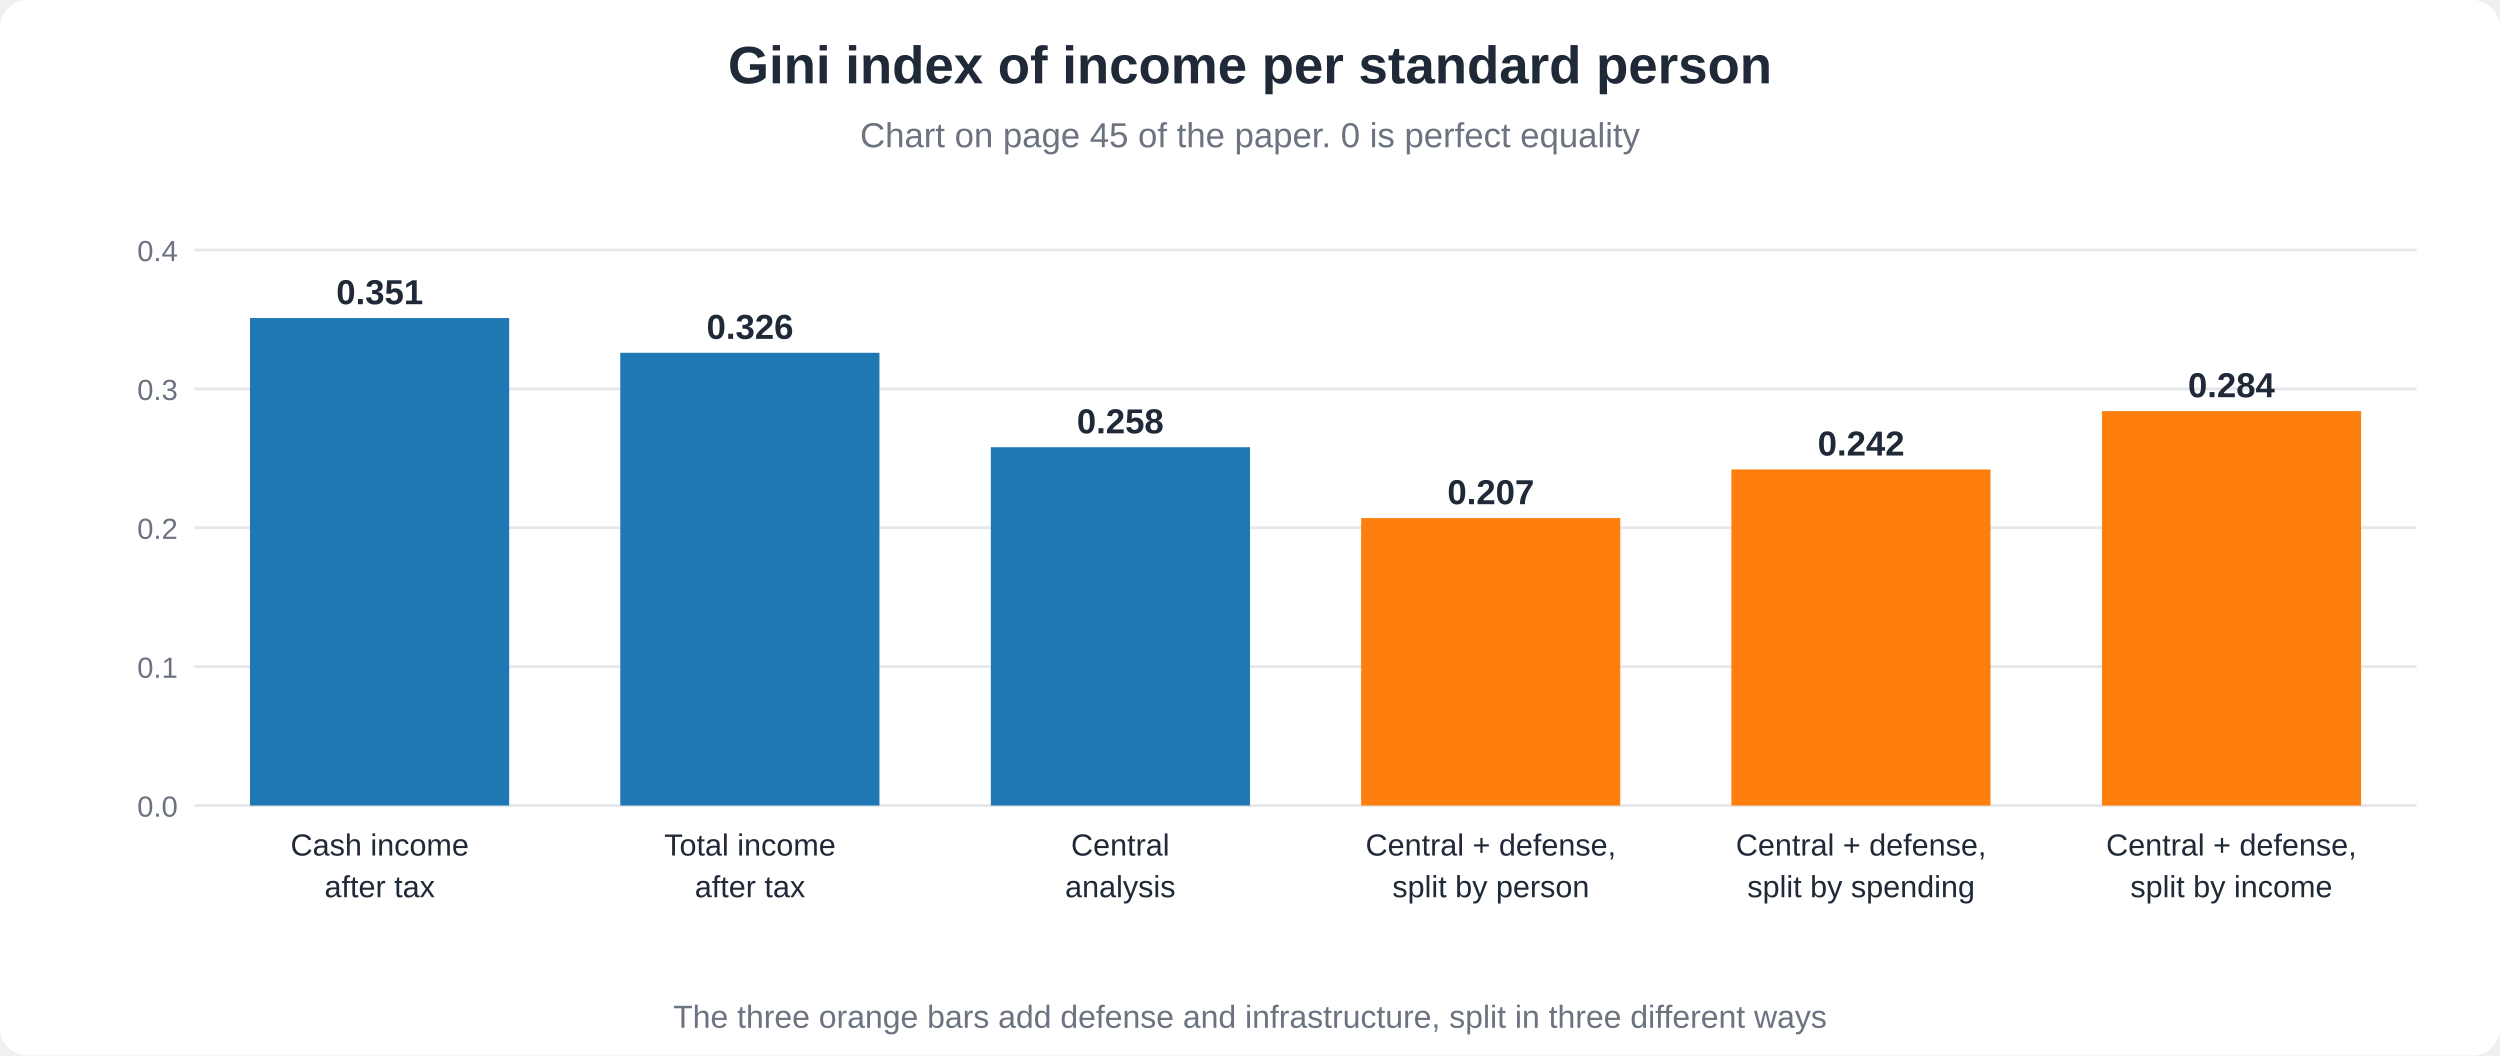
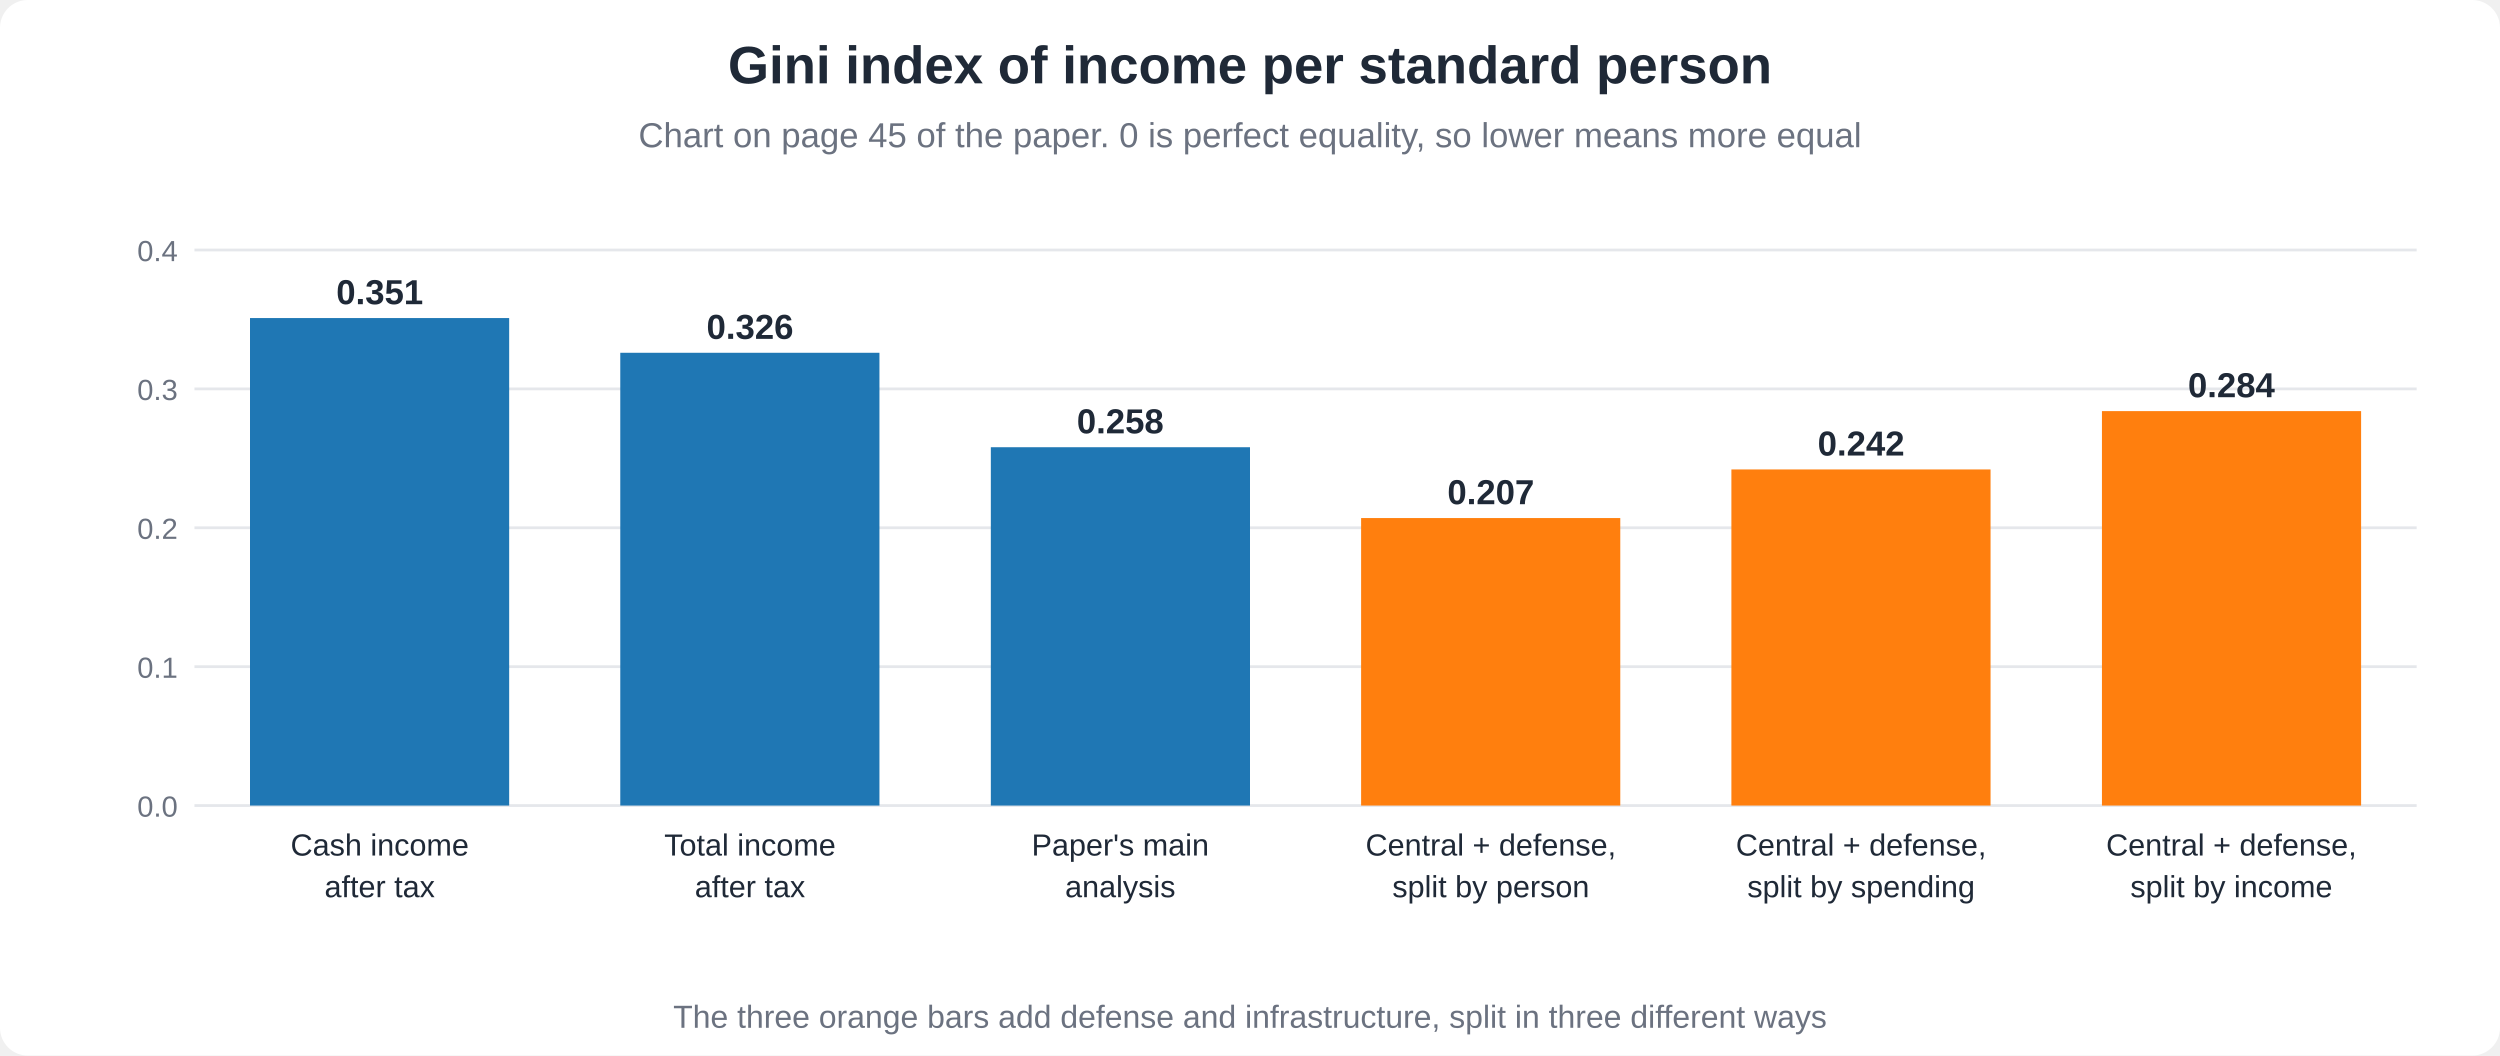
<svg xmlns="http://www.w3.org/2000/svg" viewBox="0 0 900 380" width="900" height="380" font-family="Arial, Helvetica, sans-serif" role="img" aria-label="Gini index of income per standard person">
  <rect width="900" height="380" rx="10" fill="#ffffff" />
  <text x="450.0" y="30.0" font-size="19" fill="#1f2937" text-anchor="middle" font-weight="bold">Gini index of income per standard person</text>
-   <text x="450.0" y="53.0" font-size="12.5" fill="#6b7280" text-anchor="middle">Chart on page 45 of the paper. 0 is perfect equality</text>
+   <text x="450.0" y="53.0" font-size="12.5" fill="#6b7280" text-anchor="middle">Chart on page 45 of the paper. 0 is perfect equality, so lower means more equal</text>
  <line x1="70.0" y1="290.0" x2="870.0" y2="290.0" stroke="#e5e7eb" stroke-width="1" />
  <text x="64.0" y="294.0" font-size="10.5" fill="#6b7280" text-anchor="end">0.0</text>
  <line x1="70.0" y1="240.0" x2="870.0" y2="240.0" stroke="#e5e7eb" stroke-width="1" />
  <text x="64.0" y="244.0" font-size="10.5" fill="#6b7280" text-anchor="end">0.1</text>
  <line x1="70.0" y1="190.0" x2="870.0" y2="190.0" stroke="#e5e7eb" stroke-width="1" />
  <text x="64.0" y="194.0" font-size="10.5" fill="#6b7280" text-anchor="end">0.2</text>
  <line x1="70.0" y1="140.0" x2="870.0" y2="140.0" stroke="#e5e7eb" stroke-width="1" />
  <text x="64.0" y="144.0" font-size="10.5" fill="#6b7280" text-anchor="end">0.3</text>
  <line x1="70.0" y1="90.0" x2="870.0" y2="90.0" stroke="#e5e7eb" stroke-width="1" />
  <text x="64.0" y="94.0" font-size="10.5" fill="#6b7280" text-anchor="end">0.4</text>
  <rect x="90.0" y="114.5" width="93.3" height="175.5" fill="#1f77b4" />
  <text x="136.7" y="109.5" font-size="12.5" fill="#1f2937" text-anchor="middle" font-weight="bold">0.351</text>
  <text x="136.7" y="308.0" font-size="11" fill="#1f2937" text-anchor="middle">Cash income</text>
  <text x="136.7" y="323.0" font-size="11" fill="#1f2937" text-anchor="middle">after tax</text>
  <rect x="223.3" y="127.0" width="93.3" height="163.0" fill="#1f77b4" />
  <text x="270.0" y="122.0" font-size="12.5" fill="#1f2937" text-anchor="middle" font-weight="bold">0.326</text>
  <text x="270.0" y="308.0" font-size="11" fill="#1f2937" text-anchor="middle">Total income</text>
  <text x="270.0" y="323.0" font-size="11" fill="#1f2937" text-anchor="middle">after tax</text>
  <rect x="356.7" y="161.0" width="93.3" height="129.0" fill="#1f77b4" />
  <text x="403.3" y="156.0" font-size="12.5" fill="#1f2937" text-anchor="middle" font-weight="bold">0.258</text>
-   <text x="403.3" y="308.0" font-size="11" fill="#1f2937" text-anchor="middle">Central</text>
+   <text x="403.3" y="308.0" font-size="11" fill="#1f2937" text-anchor="middle">Paper's main</text>
  <text x="403.3" y="323.0" font-size="11" fill="#1f2937" text-anchor="middle">analysis</text>
  <rect x="490.0" y="186.5" width="93.3" height="103.5" fill="#ff7f0e" />
  <text x="536.7" y="181.5" font-size="12.5" fill="#1f2937" text-anchor="middle" font-weight="bold">0.207</text>
  <text x="536.7" y="308.0" font-size="11" fill="#1f2937" text-anchor="middle">Central + defense,</text>
  <text x="536.7" y="323.0" font-size="11" fill="#1f2937" text-anchor="middle">split by person</text>
  <rect x="623.3" y="169.0" width="93.3" height="121.0" fill="#ff7f0e" />
  <text x="670.0" y="164.0" font-size="12.5" fill="#1f2937" text-anchor="middle" font-weight="bold">0.242</text>
  <text x="670.0" y="308.0" font-size="11" fill="#1f2937" text-anchor="middle">Central + defense,</text>
  <text x="670.0" y="323.0" font-size="11" fill="#1f2937" text-anchor="middle">split by spending</text>
  <rect x="756.7" y="148.0" width="93.3" height="142.0" fill="#ff7f0e" />
  <text x="803.3" y="143.0" font-size="12.5" fill="#1f2937" text-anchor="middle" font-weight="bold">0.284</text>
  <text x="803.3" y="308.0" font-size="11" fill="#1f2937" text-anchor="middle">Central + defense,</text>
  <text x="803.3" y="323.0" font-size="11" fill="#1f2937" text-anchor="middle">split by income</text>
  <text x="450.0" y="370.0" font-size="11.5" fill="#6b7280" text-anchor="middle">The three orange bars add defense and infrastructure, split in three different ways</text>
</svg>
